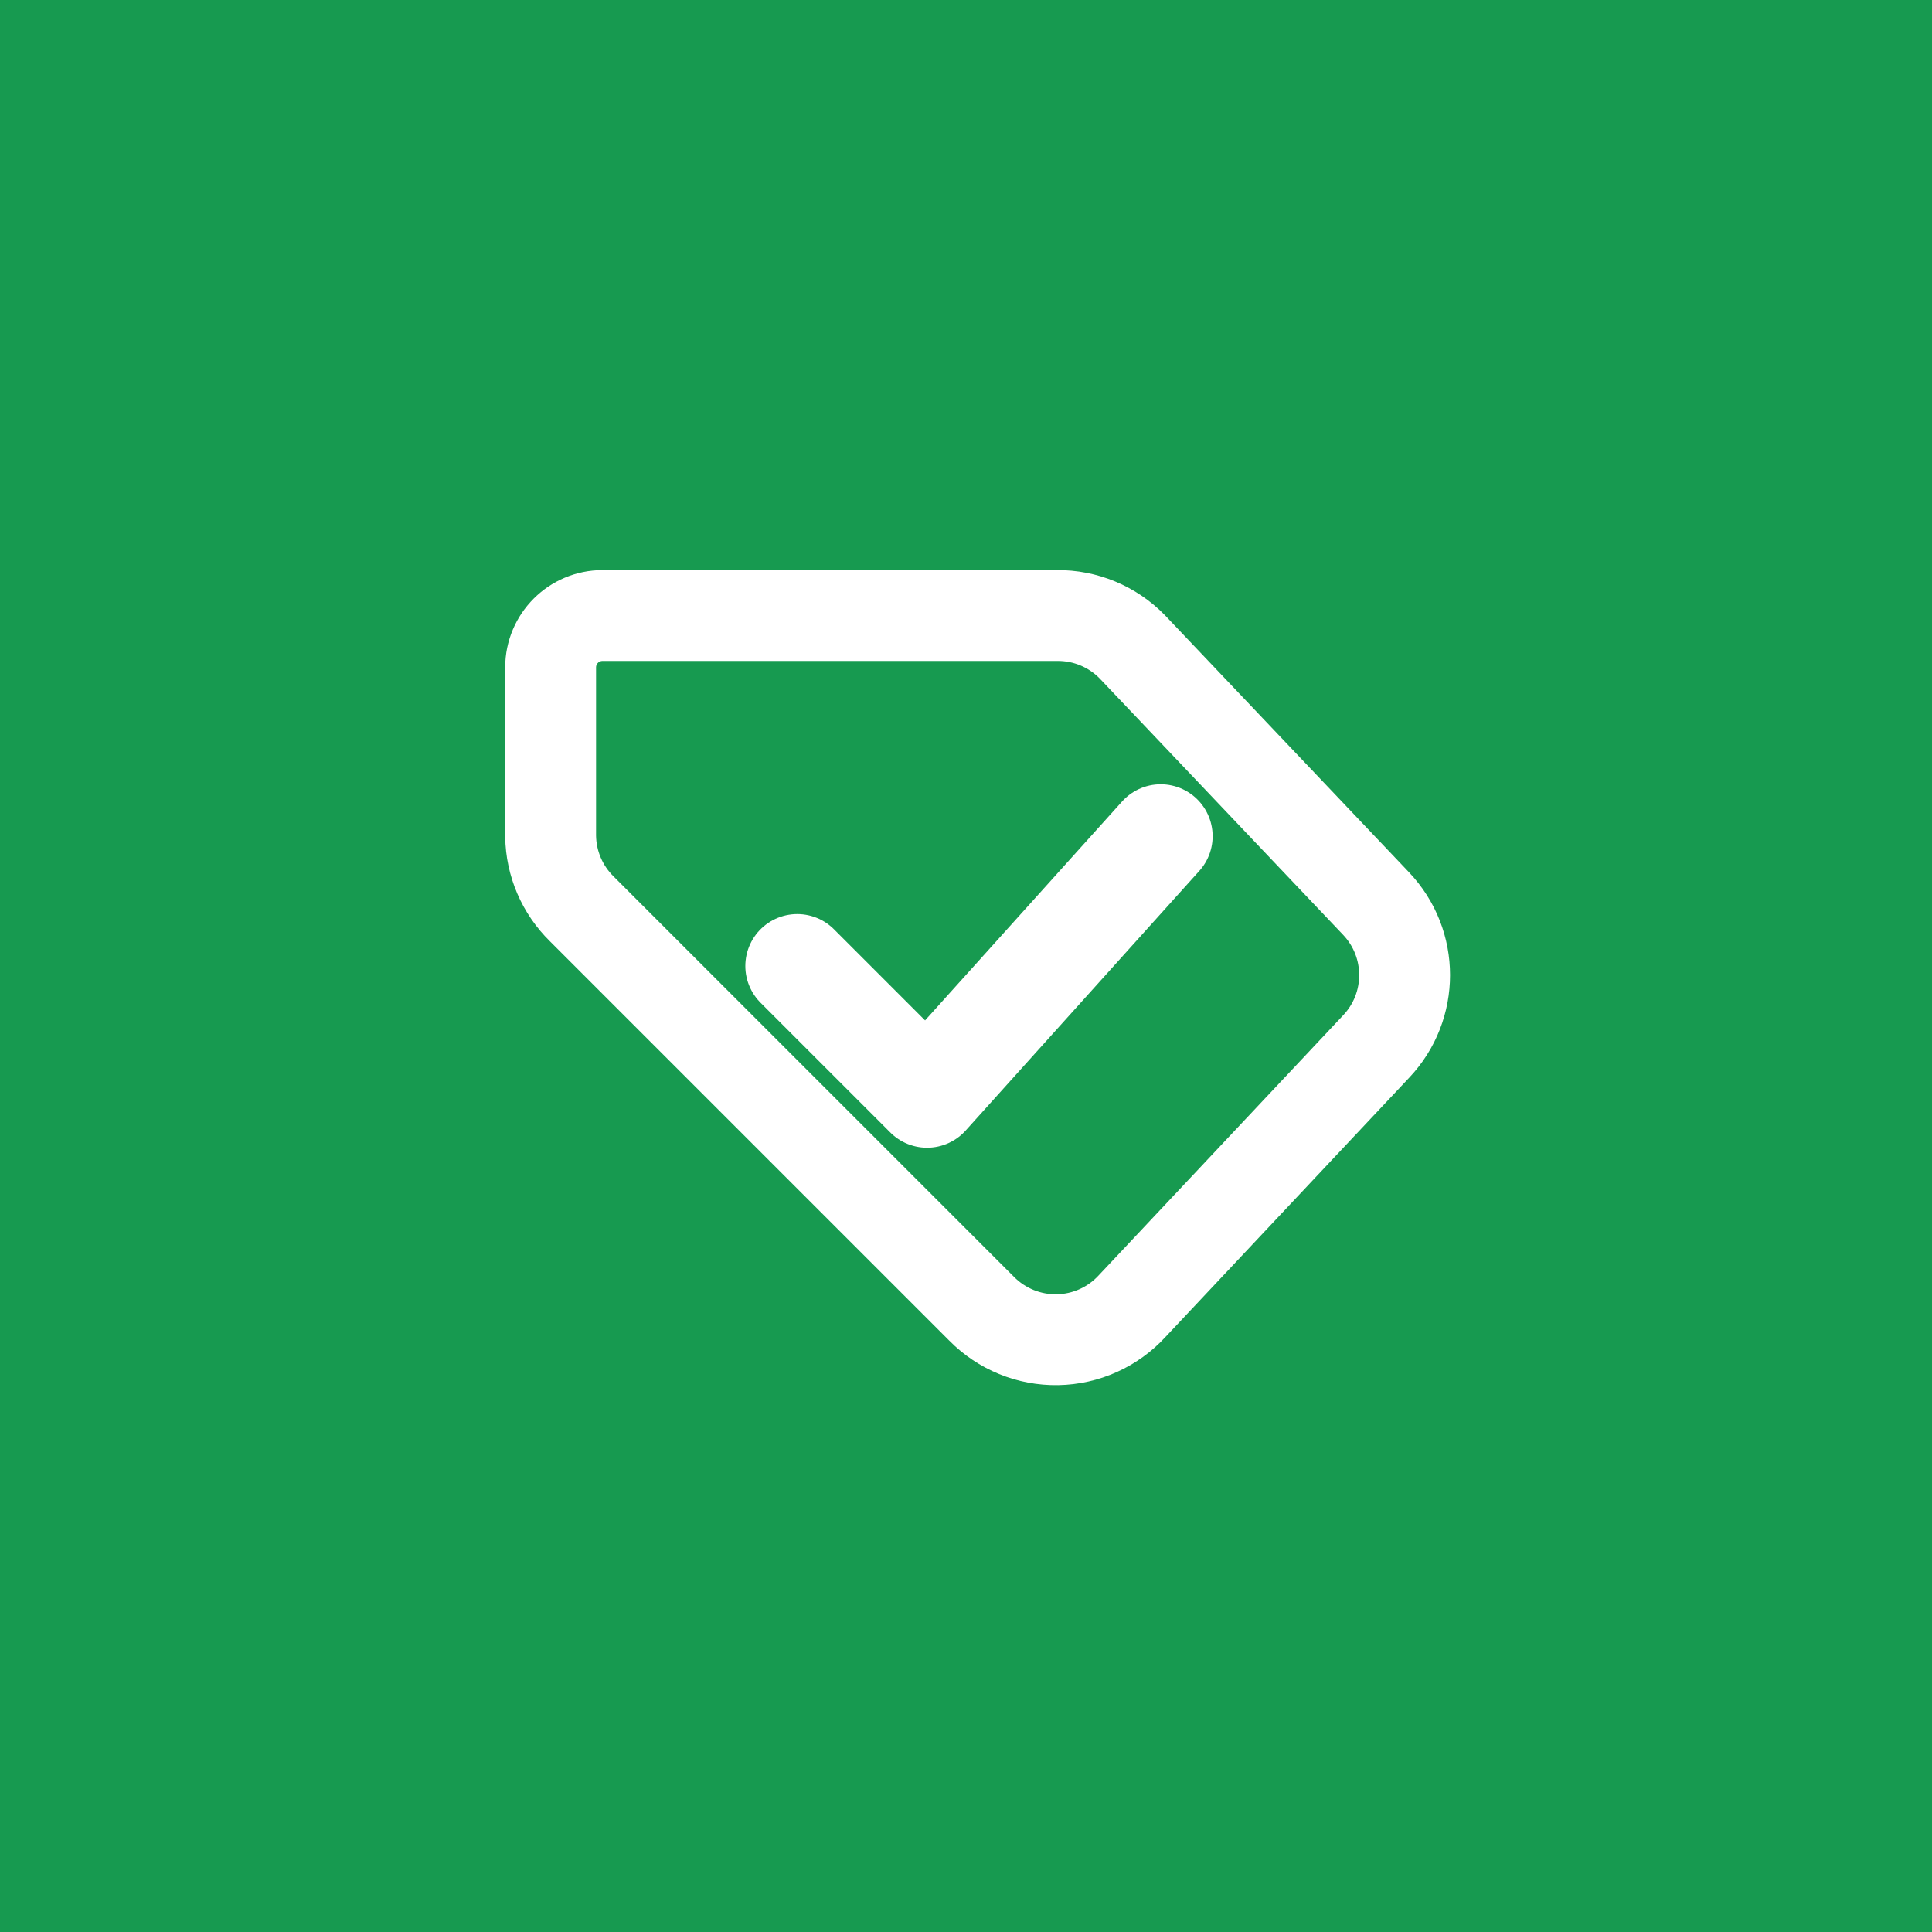
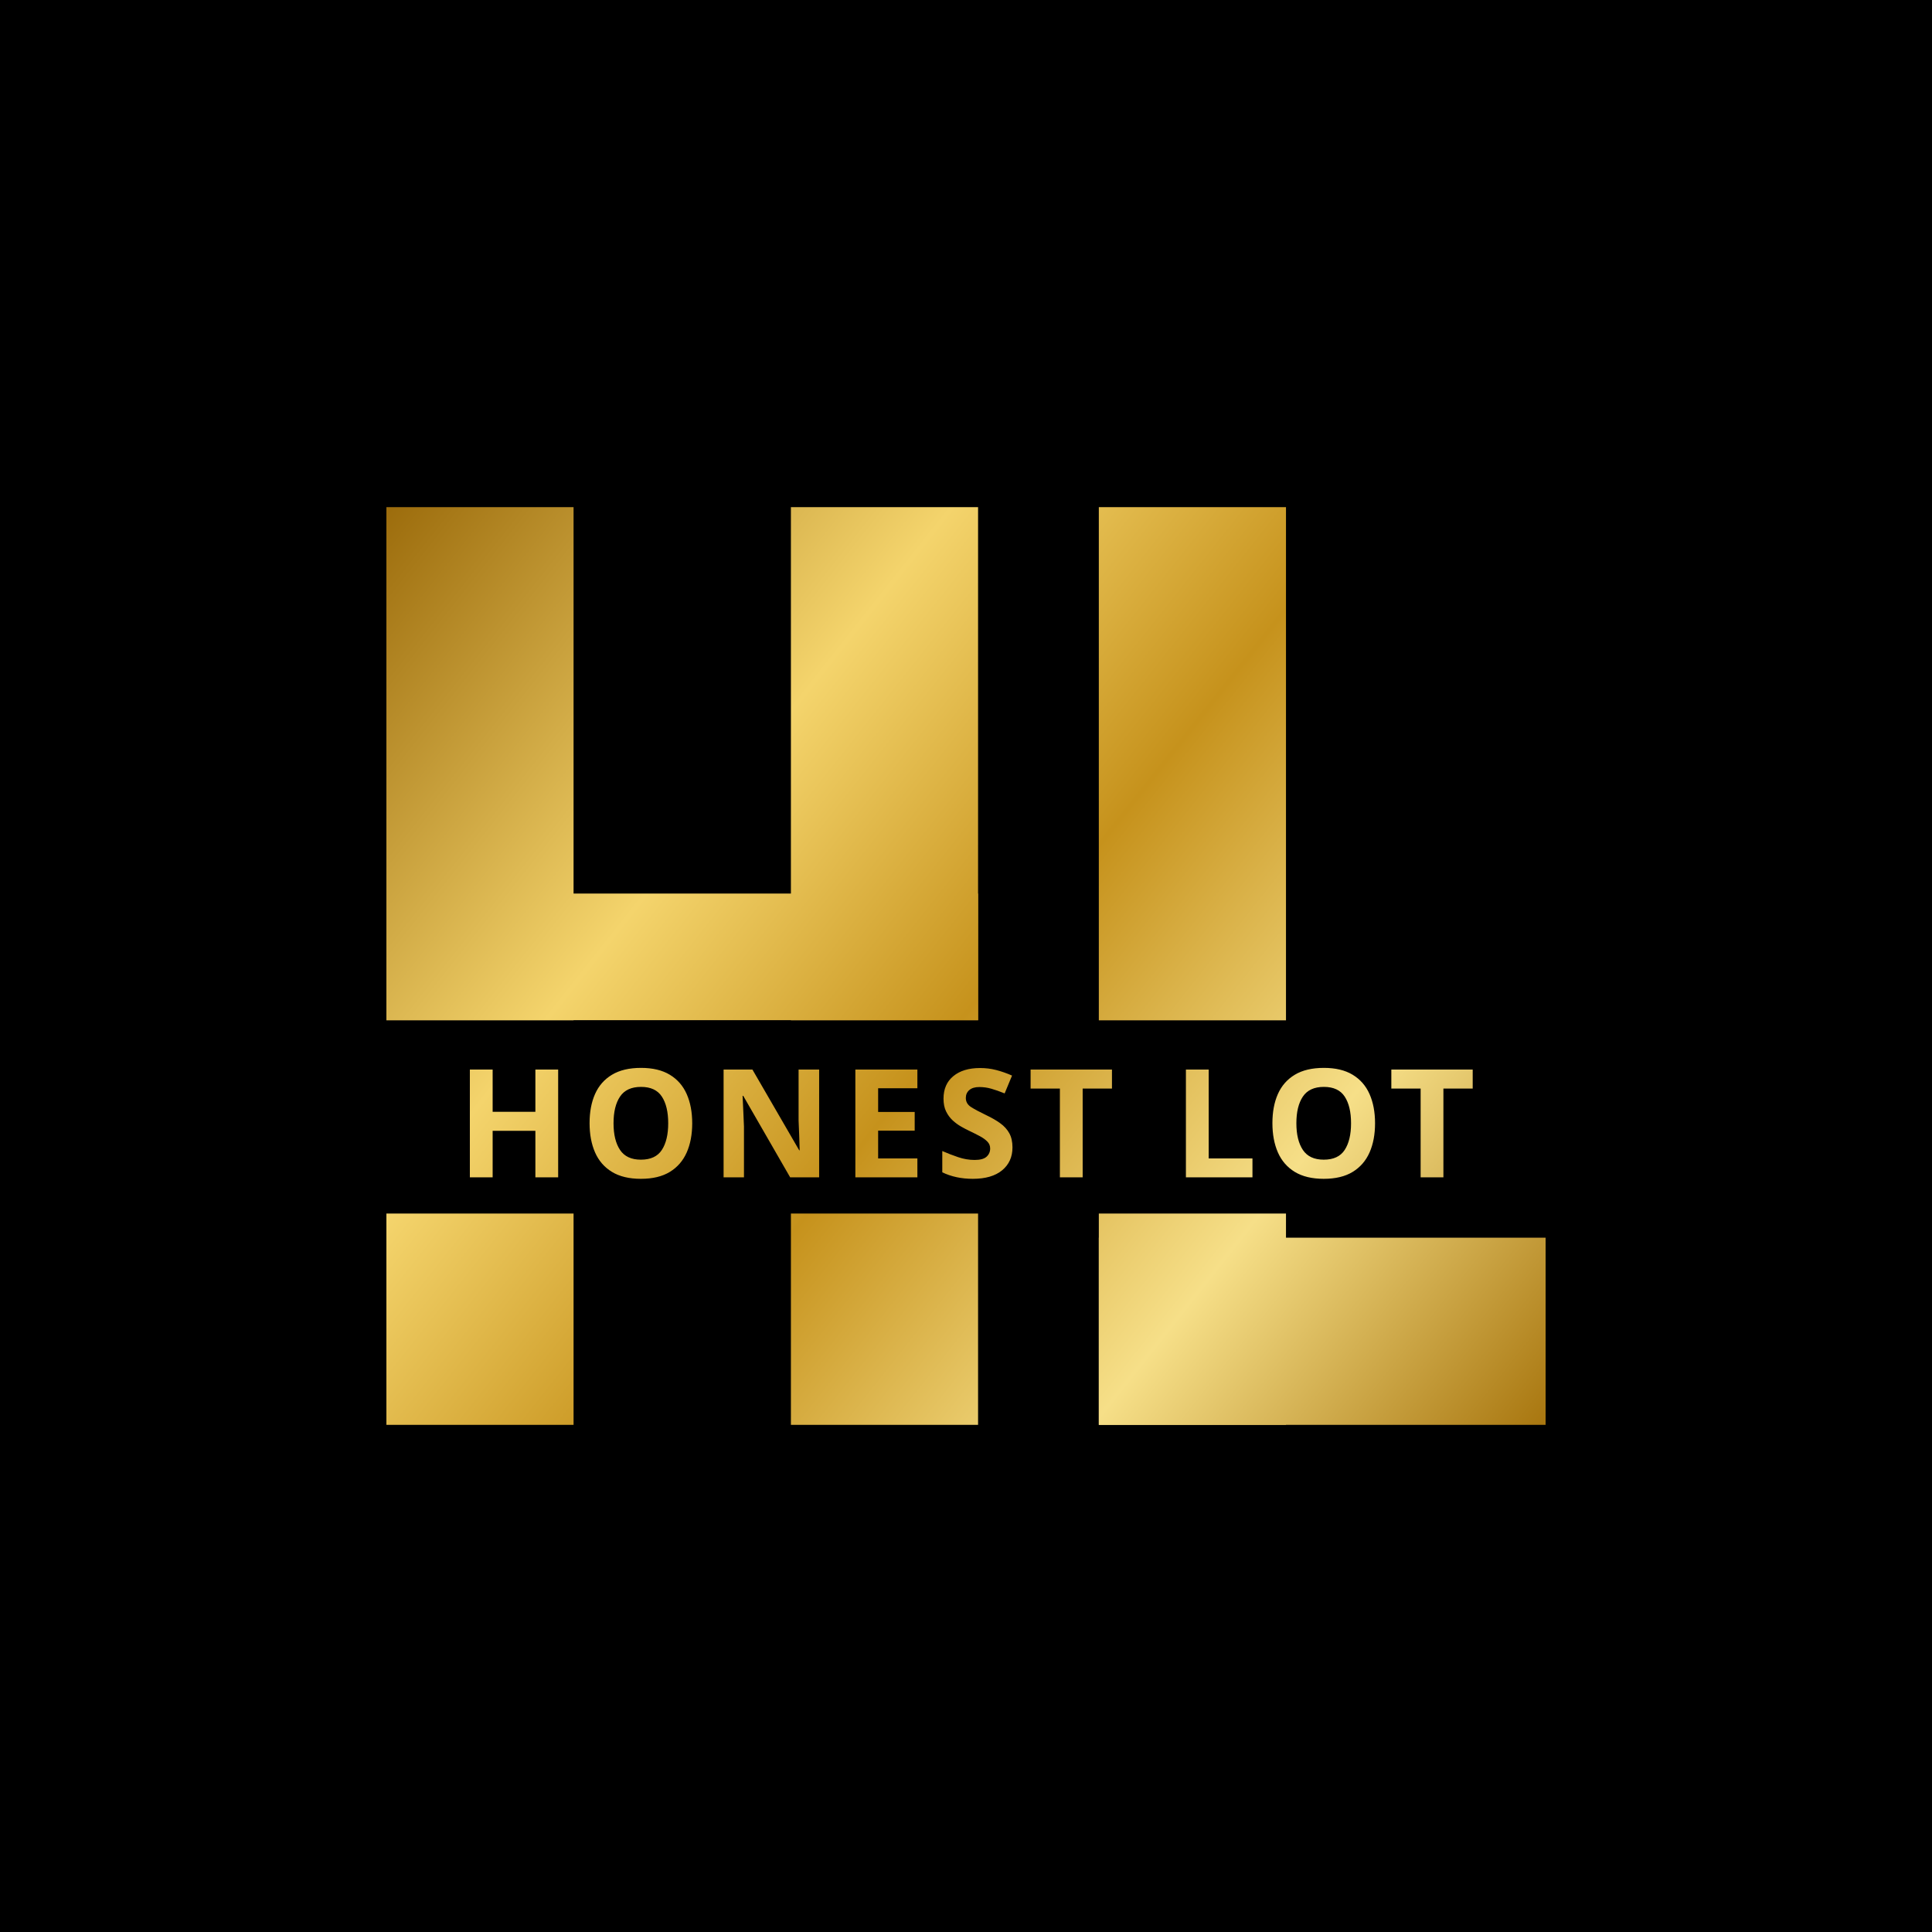
<svg xmlns="http://www.w3.org/2000/svg" viewBox="0 0 640 640" width="640" height="640">
-   <rect width="640" height="640" fill="#179a50" />
-   <g transform="translate(320 320) scale(8.6) translate(-31 -31.5)" fill="none" stroke="#ffffff" stroke-linejoin="round">
-     <path d="M17 18h17.5a4 4 0 0 1 2.9 1.2l9.4 9.9a4 4 0 0 1 0 5.5L37.4 44.6a4 4 0 0 1-5.8.1L16.2 29.3A4 4 0 0 1 15 26.5V20a2 2 0 0 1 2-2z" stroke-width="3.5" />
-     <path d="M24.5 31.5l5 5 9-10" stroke-width="4" stroke-linecap="round" />
+   <defs>
+     <linearGradient id="gold" gradientUnits="userSpaceOnUse" x1="128" y1="168" x2="512" y2="472">
+       <stop offset="0" stop-color="#9c6c0c" />
+       <stop offset="0.3" stop-color="#f4d46c" />
+       <stop offset="0.52" stop-color="#c6921c" />
+       <stop offset="0.76" stop-color="#f6df88" />
+       <stop offset="1" stop-color="#a8760f" />
+     </linearGradient>
+     <mask id="cut">
+       <rect width="640" height="640" fill="#fff" />
+       <rect x="0" y="338" width="640" height="64" fill="#000" />
+     </mask>
+   </defs>
+   <rect width="640" height="640" fill="#000" />
+   <g fill="url(#gold)" mask="url(#cut)">
+     <rect x="128" y="168" width="62" height="304" />
+     <rect x="262" y="168" width="62" height="304" />
+     <rect x="128" y="296" width="196" height="42" />
+     <rect x="364" y="168" width="62" height="304" />
+     <rect x="364" y="410" width="148" height="62" />
  </g>
+   <text x="320" y="390" text-anchor="middle" fill="url(#gold)" font-family="Montserrat, Arial Black, sans-serif" font-weight="800" font-size="50" letter-spacing="3">HONEST LOT</text>
</svg>
